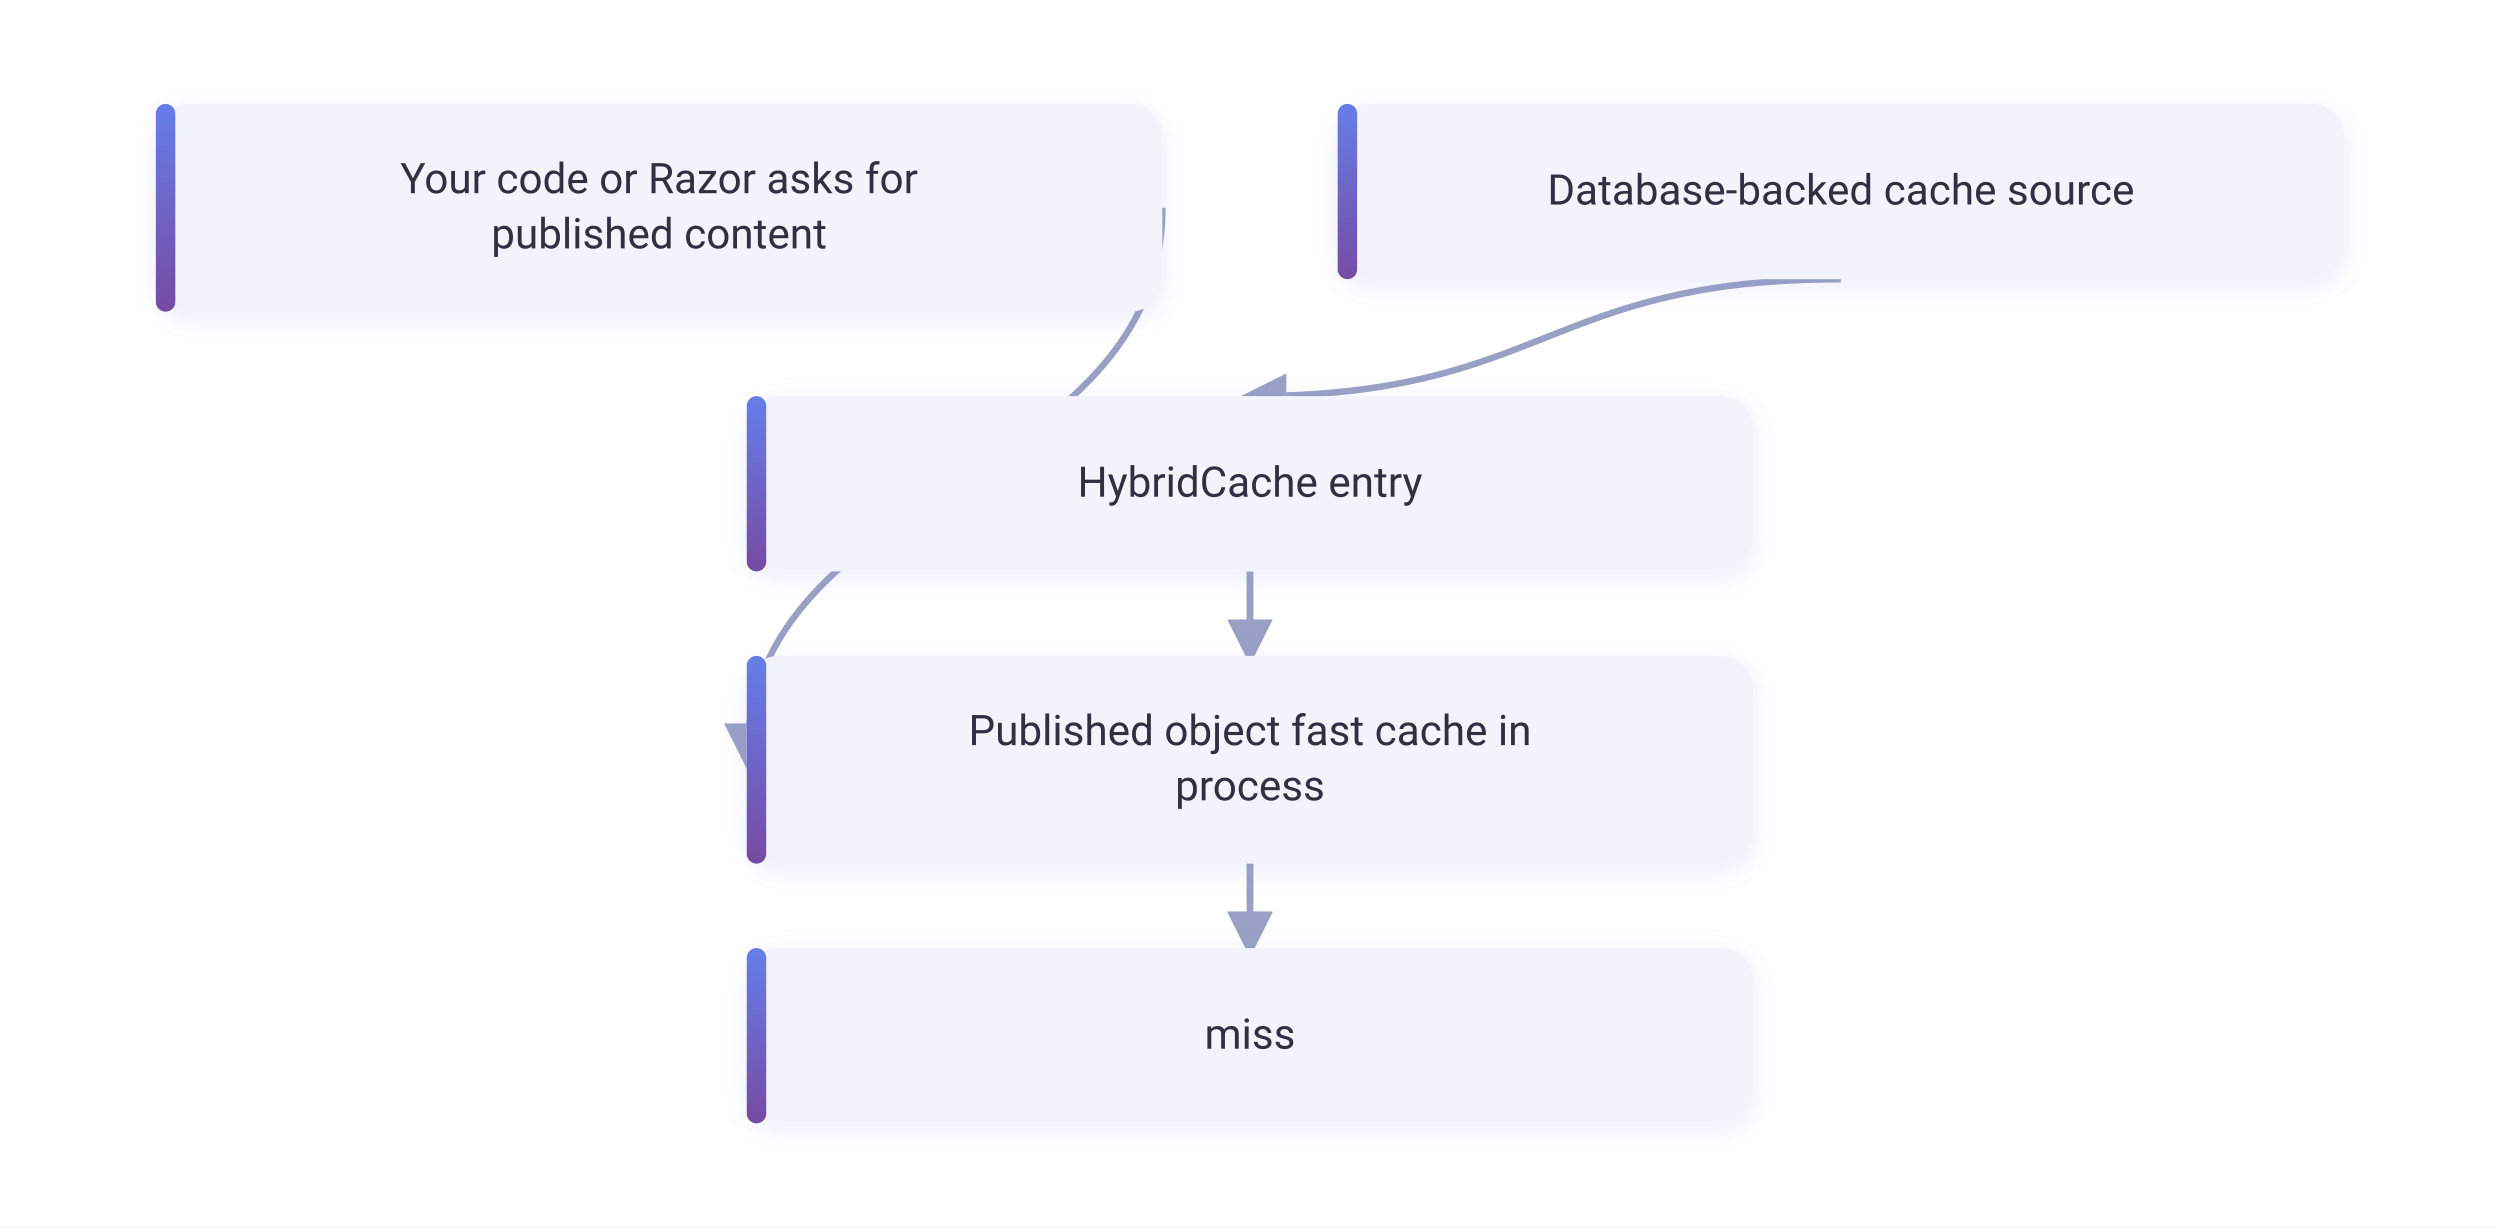
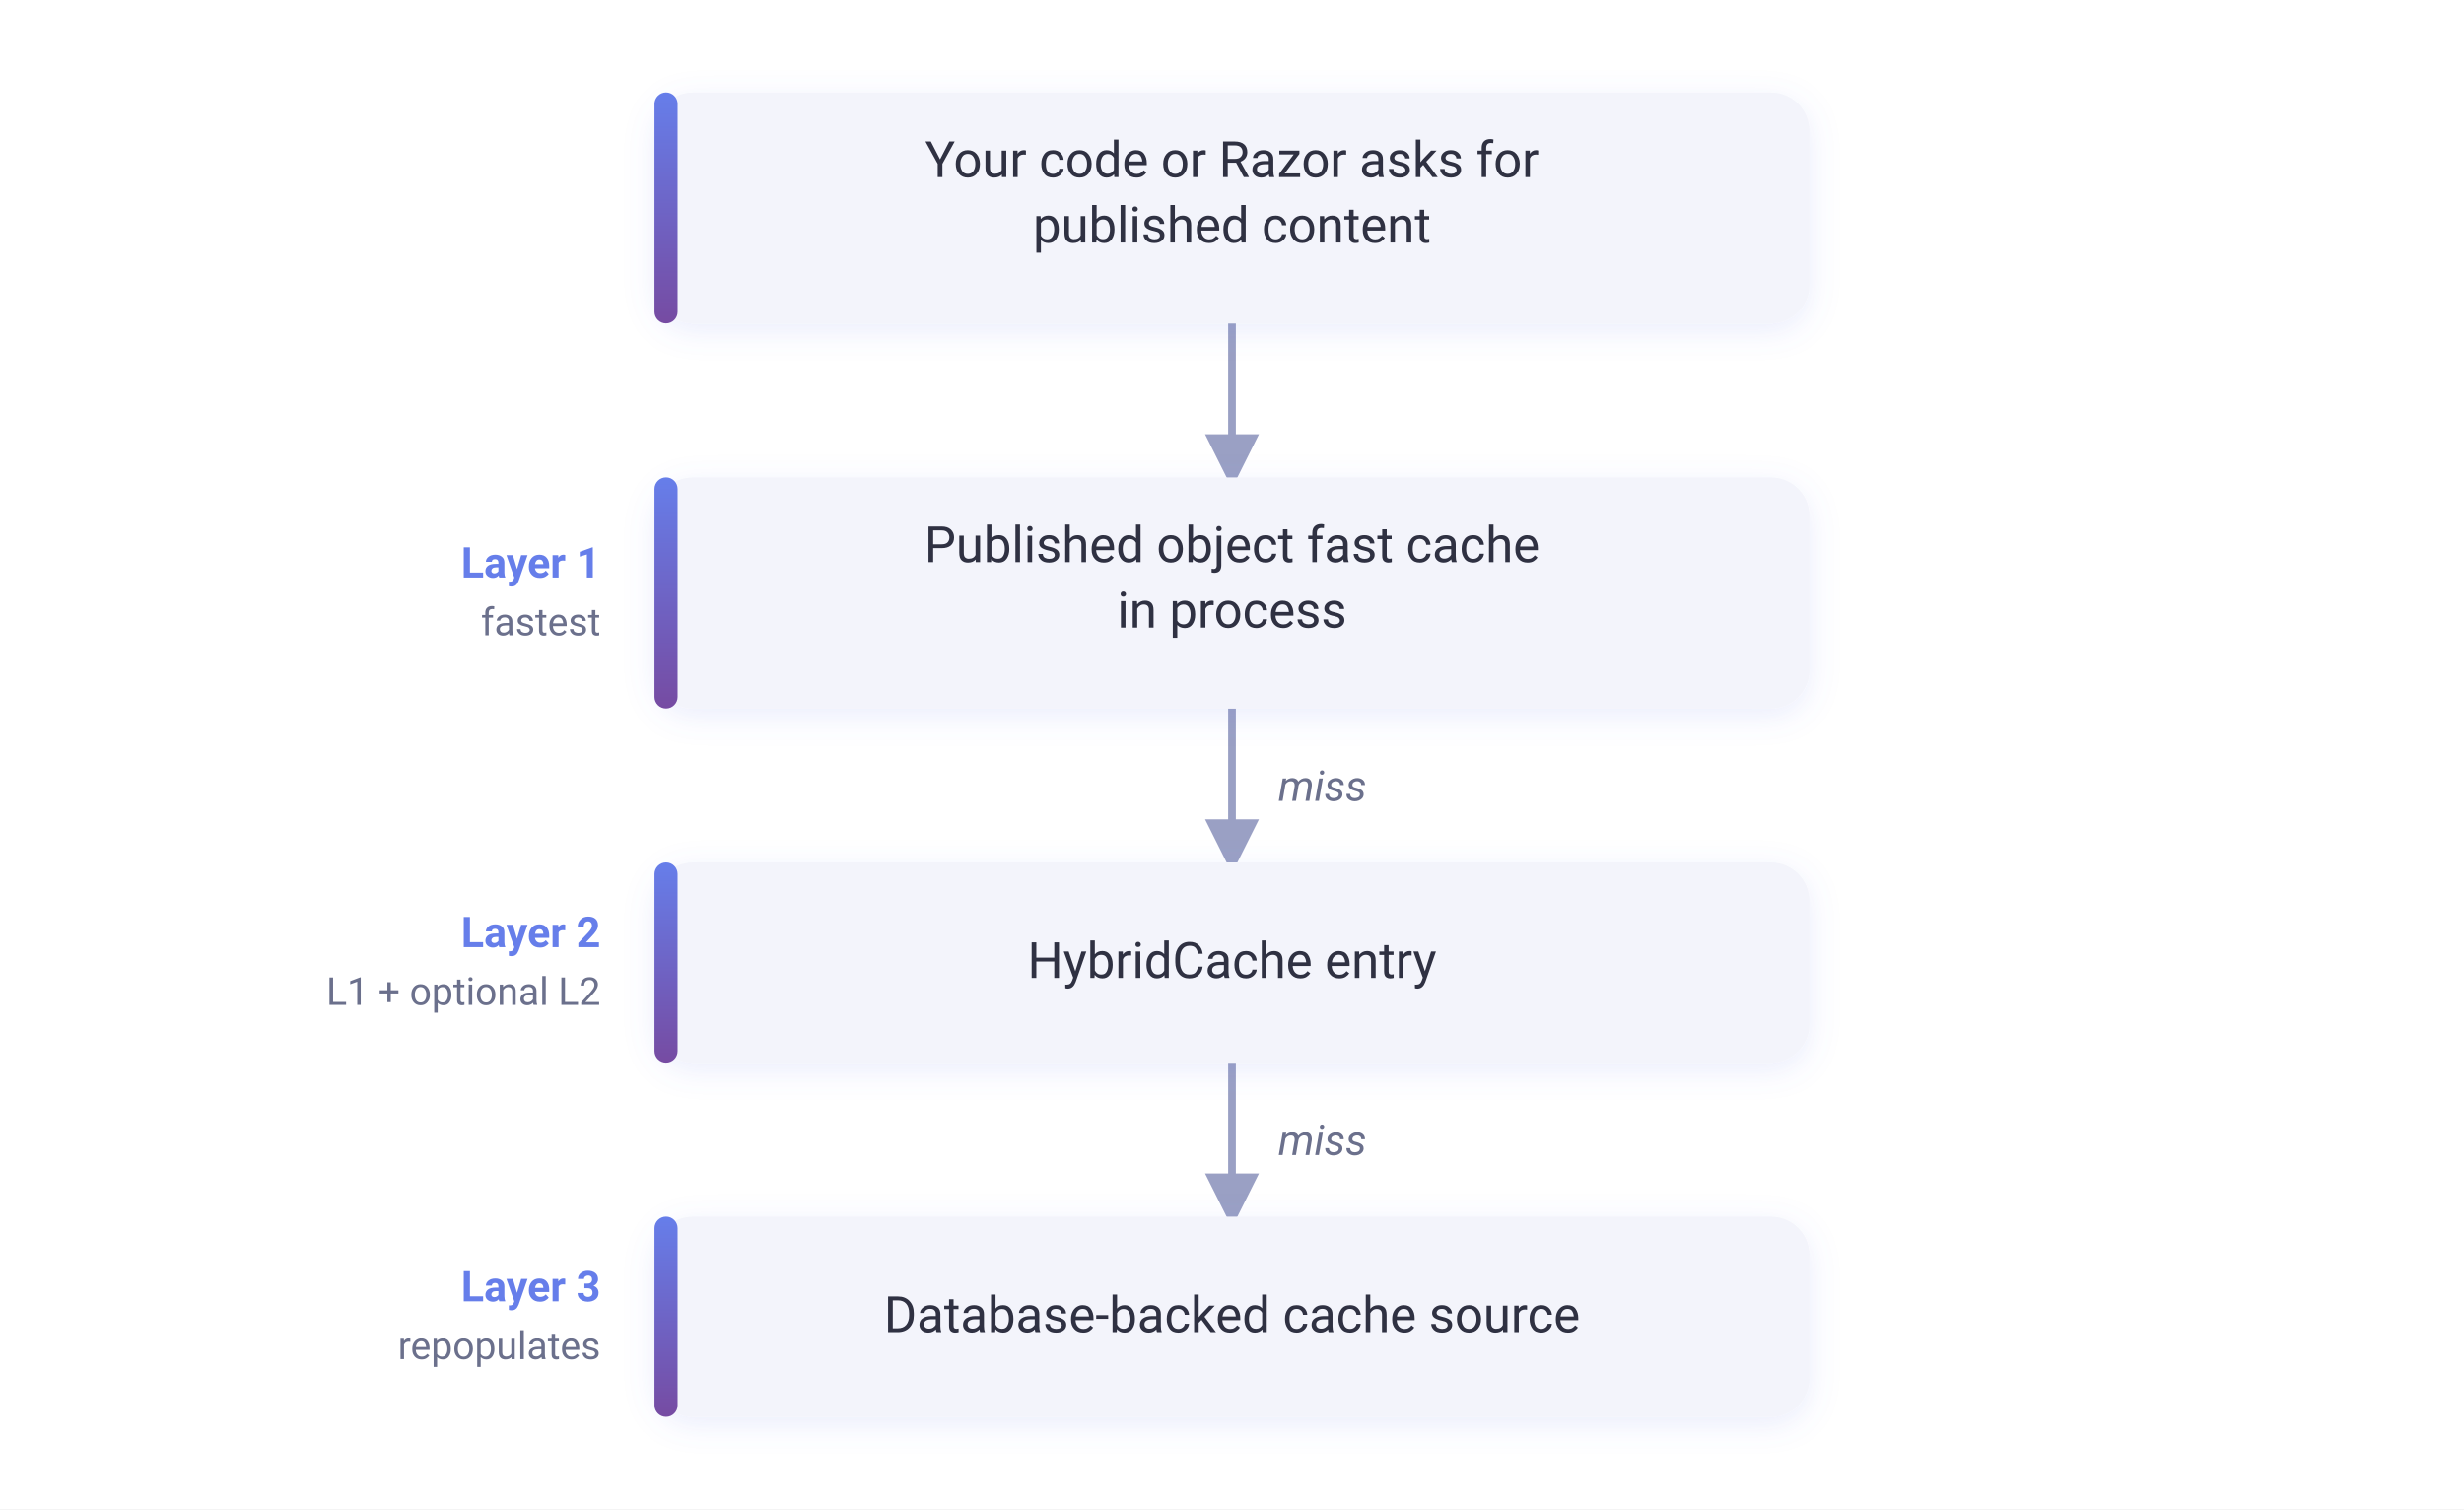
- <svg xmlns="http://www.w3.org/2000/svg" viewBox="0 0 770 378" font-family="-apple-system, BlinkMacSystemFont, 'Segoe UI', Roboto, sans-serif">
+ <svg xmlns="http://www.w3.org/2000/svg" viewBox="0 0 640 392" font-family="-apple-system, BlinkMacSystemFont, 'Segoe UI', Roboto, sans-serif">
  <defs>
    <linearGradient id="lineGrad" x1="0" y1="0" x2="0" y2="1">
      <stop offset="0%" stop-color="#667eea" />
      <stop offset="100%" stop-color="#764ba2" />
    </linearGradient>
    <filter id="soft" x="-20%" y="-20%" width="140%" height="140%">
      <feDropShadow dx="0" dy="2" stdDeviation="4" flood-color="#667eea" flood-opacity="0.14" />
    </filter>
    <marker id="arrow" viewBox="0 0 10 10" refX="8" refY="5" markerWidth="7" markerHeight="7" orient="auto-start-reverse">
      <path d="M0,0 L10,5 L0,10 z" fill="#9aa0c4" />
    </marker>
  </defs>
-   <rect width="770" height="378" fill="white" />
-   <path d="M358,64 C358,149 230,149 230,234" stroke="#9aa0c4" stroke-width="2" fill="none" marker-end="url(#arrow)" />
-   <path d="M385,266 C385,279 385,279 385,292" stroke="#9aa0c4" stroke-width="2" fill="none" marker-end="url(#arrow)" />
-   <path d="M385,176 C385,234 385,234 385,292" stroke="#9aa0c4" stroke-width="2" fill="none" marker-end="url(#arrow)" />
-   <path d="M567,86 C476,86 476,122 385,122" stroke="#9aa0c4" stroke-width="2" fill="none" marker-end="url(#arrow)" />
-   <path d="M385,176 C385,189 385,189 385,202" stroke="#9aa0c4" stroke-width="2" fill="none" marker-end="url(#arrow)" />
-   <rect x="48" y="32" width="310" height="64" rx="10" fill="#f3f4fb" stroke="none" stroke-width="0" filter="url(#soft)" />
-   <rect x="48" y="32" width="6" height="64" rx="3" fill="url(#lineGrad)" />
-   <text x="203" y="59.5" text-anchor="middle" font-size="13" font-weight="400" fill="#2f3142">Your code or Razor asks for</text>
-   <text x="203" y="76.5" text-anchor="middle" font-size="13" font-weight="400" fill="#2f3142">published content</text>
-   <rect x="230" y="202" width="310" height="64" rx="10" fill="#f3f4fb" stroke="none" stroke-width="0" filter="url(#soft)" />
-   <rect x="230" y="202" width="6" height="64" rx="3" fill="url(#lineGrad)" />
-   <text x="385" y="229.5" text-anchor="middle" font-size="13" font-weight="400" fill="#2f3142">Published object fast cache in</text>
-   <text x="385" y="246.5" text-anchor="middle" font-size="13" font-weight="400" fill="#2f3142">process</text>
-   <rect x="230" y="122" width="310" height="54" rx="10" fill="#f3f4fb" stroke="none" stroke-width="0" filter="url(#soft)" />
-   <rect x="230" y="122" width="6" height="54" rx="3" fill="url(#lineGrad)" />
-   <text x="385" y="153" text-anchor="middle" font-size="13" font-weight="400" fill="#2f3142">HybridCache entry</text>
-   <rect x="230" y="292" width="310" height="54" rx="10" fill="#f3f4fb" stroke="none" stroke-width="0" filter="url(#soft)" />
-   <rect x="230" y="292" width="6" height="54" rx="3" fill="url(#lineGrad)" />
-   <text x="385" y="323" text-anchor="middle" font-size="13" font-weight="400" fill="#2f3142">miss</text>
-   <rect x="412" y="32" width="310" height="54" rx="10" fill="#f3f4fb" stroke="none" stroke-width="0" filter="url(#soft)" />
-   <rect x="412" y="32" width="6" height="54" rx="3" fill="url(#lineGrad)" />
-   <text x="567" y="63" text-anchor="middle" font-size="13" font-weight="400" fill="#2f3142">Database-backed cache source</text>
+   <rect width="640" height="392" fill="white" />
+   <path d="M320,84 V124" stroke="#9aa0c4" stroke-width="2" fill="none" marker-end="url(#arrow)" />
+   <path d="M320,184 V224" stroke="#9aa0c4" stroke-width="2" fill="none" marker-end="url(#arrow)" />
+   <text x="332" y="208" font-size="11" font-style="italic" fill="#6b708c">miss</text>
+   <path d="M320,276 V316" stroke="#9aa0c4" stroke-width="2" fill="none" marker-end="url(#arrow)" />
+   <text x="332" y="300" font-size="11" font-style="italic" fill="#6b708c">miss</text>
+   <rect x="170" y="24" width="300" height="60" rx="10" fill="#f3f4fb" filter="url(#soft)" />
+   <rect x="170" y="24" width="6" height="60" rx="3" fill="url(#lineGrad)" />
+   <text x="320" y="46" text-anchor="middle" font-size="13" fill="#2f3142">Your code or Razor asks for</text>
+   <text x="320" y="63" text-anchor="middle" font-size="13" fill="#2f3142">published content</text>
+   <rect x="170" y="124" width="300" height="60" rx="10" fill="#f3f4fb" filter="url(#soft)" />
+   <rect x="170" y="124" width="6" height="60" rx="3" fill="url(#lineGrad)" />
+   <text x="320" y="146" text-anchor="middle" font-size="13" fill="#2f3142">Published object fast cache</text>
+   <text x="320" y="163" text-anchor="middle" font-size="13" fill="#2f3142">in process</text>
+   <text x="156" y="150" text-anchor="end" font-size="11" font-weight="600" fill="#667eea">Layer 1</text>
+   <text x="156" y="165" text-anchor="end" font-size="10" fill="#6b708c">fastest</text>
+   <rect x="170" y="224" width="300" height="52" rx="10" fill="#f3f4fb" filter="url(#soft)" />
+   <rect x="170" y="224" width="6" height="52" rx="3" fill="url(#lineGrad)" />
+   <text x="320" y="254" text-anchor="middle" font-size="13" fill="#2f3142">HybridCache entry</text>
+   <text x="156" y="246" text-anchor="end" font-size="11" font-weight="600" fill="#667eea">Layer 2</text>
+   <text x="156" y="261" text-anchor="end" font-size="10" fill="#6b708c">L1 + optional L2</text>
+   <rect x="170" y="316" width="300" height="52" rx="10" fill="#f3f4fb" filter="url(#soft)" />
+   <rect x="170" y="316" width="6" height="52" rx="3" fill="url(#lineGrad)" />
+   <text x="320" y="346" text-anchor="middle" font-size="13" fill="#2f3142">Database-backed cache source</text>
+   <text x="156" y="338" text-anchor="end" font-size="11" font-weight="600" fill="#667eea">Layer 3</text>
+   <text x="156" y="353" text-anchor="end" font-size="10" fill="#6b708c">repopulates</text>
</svg>
